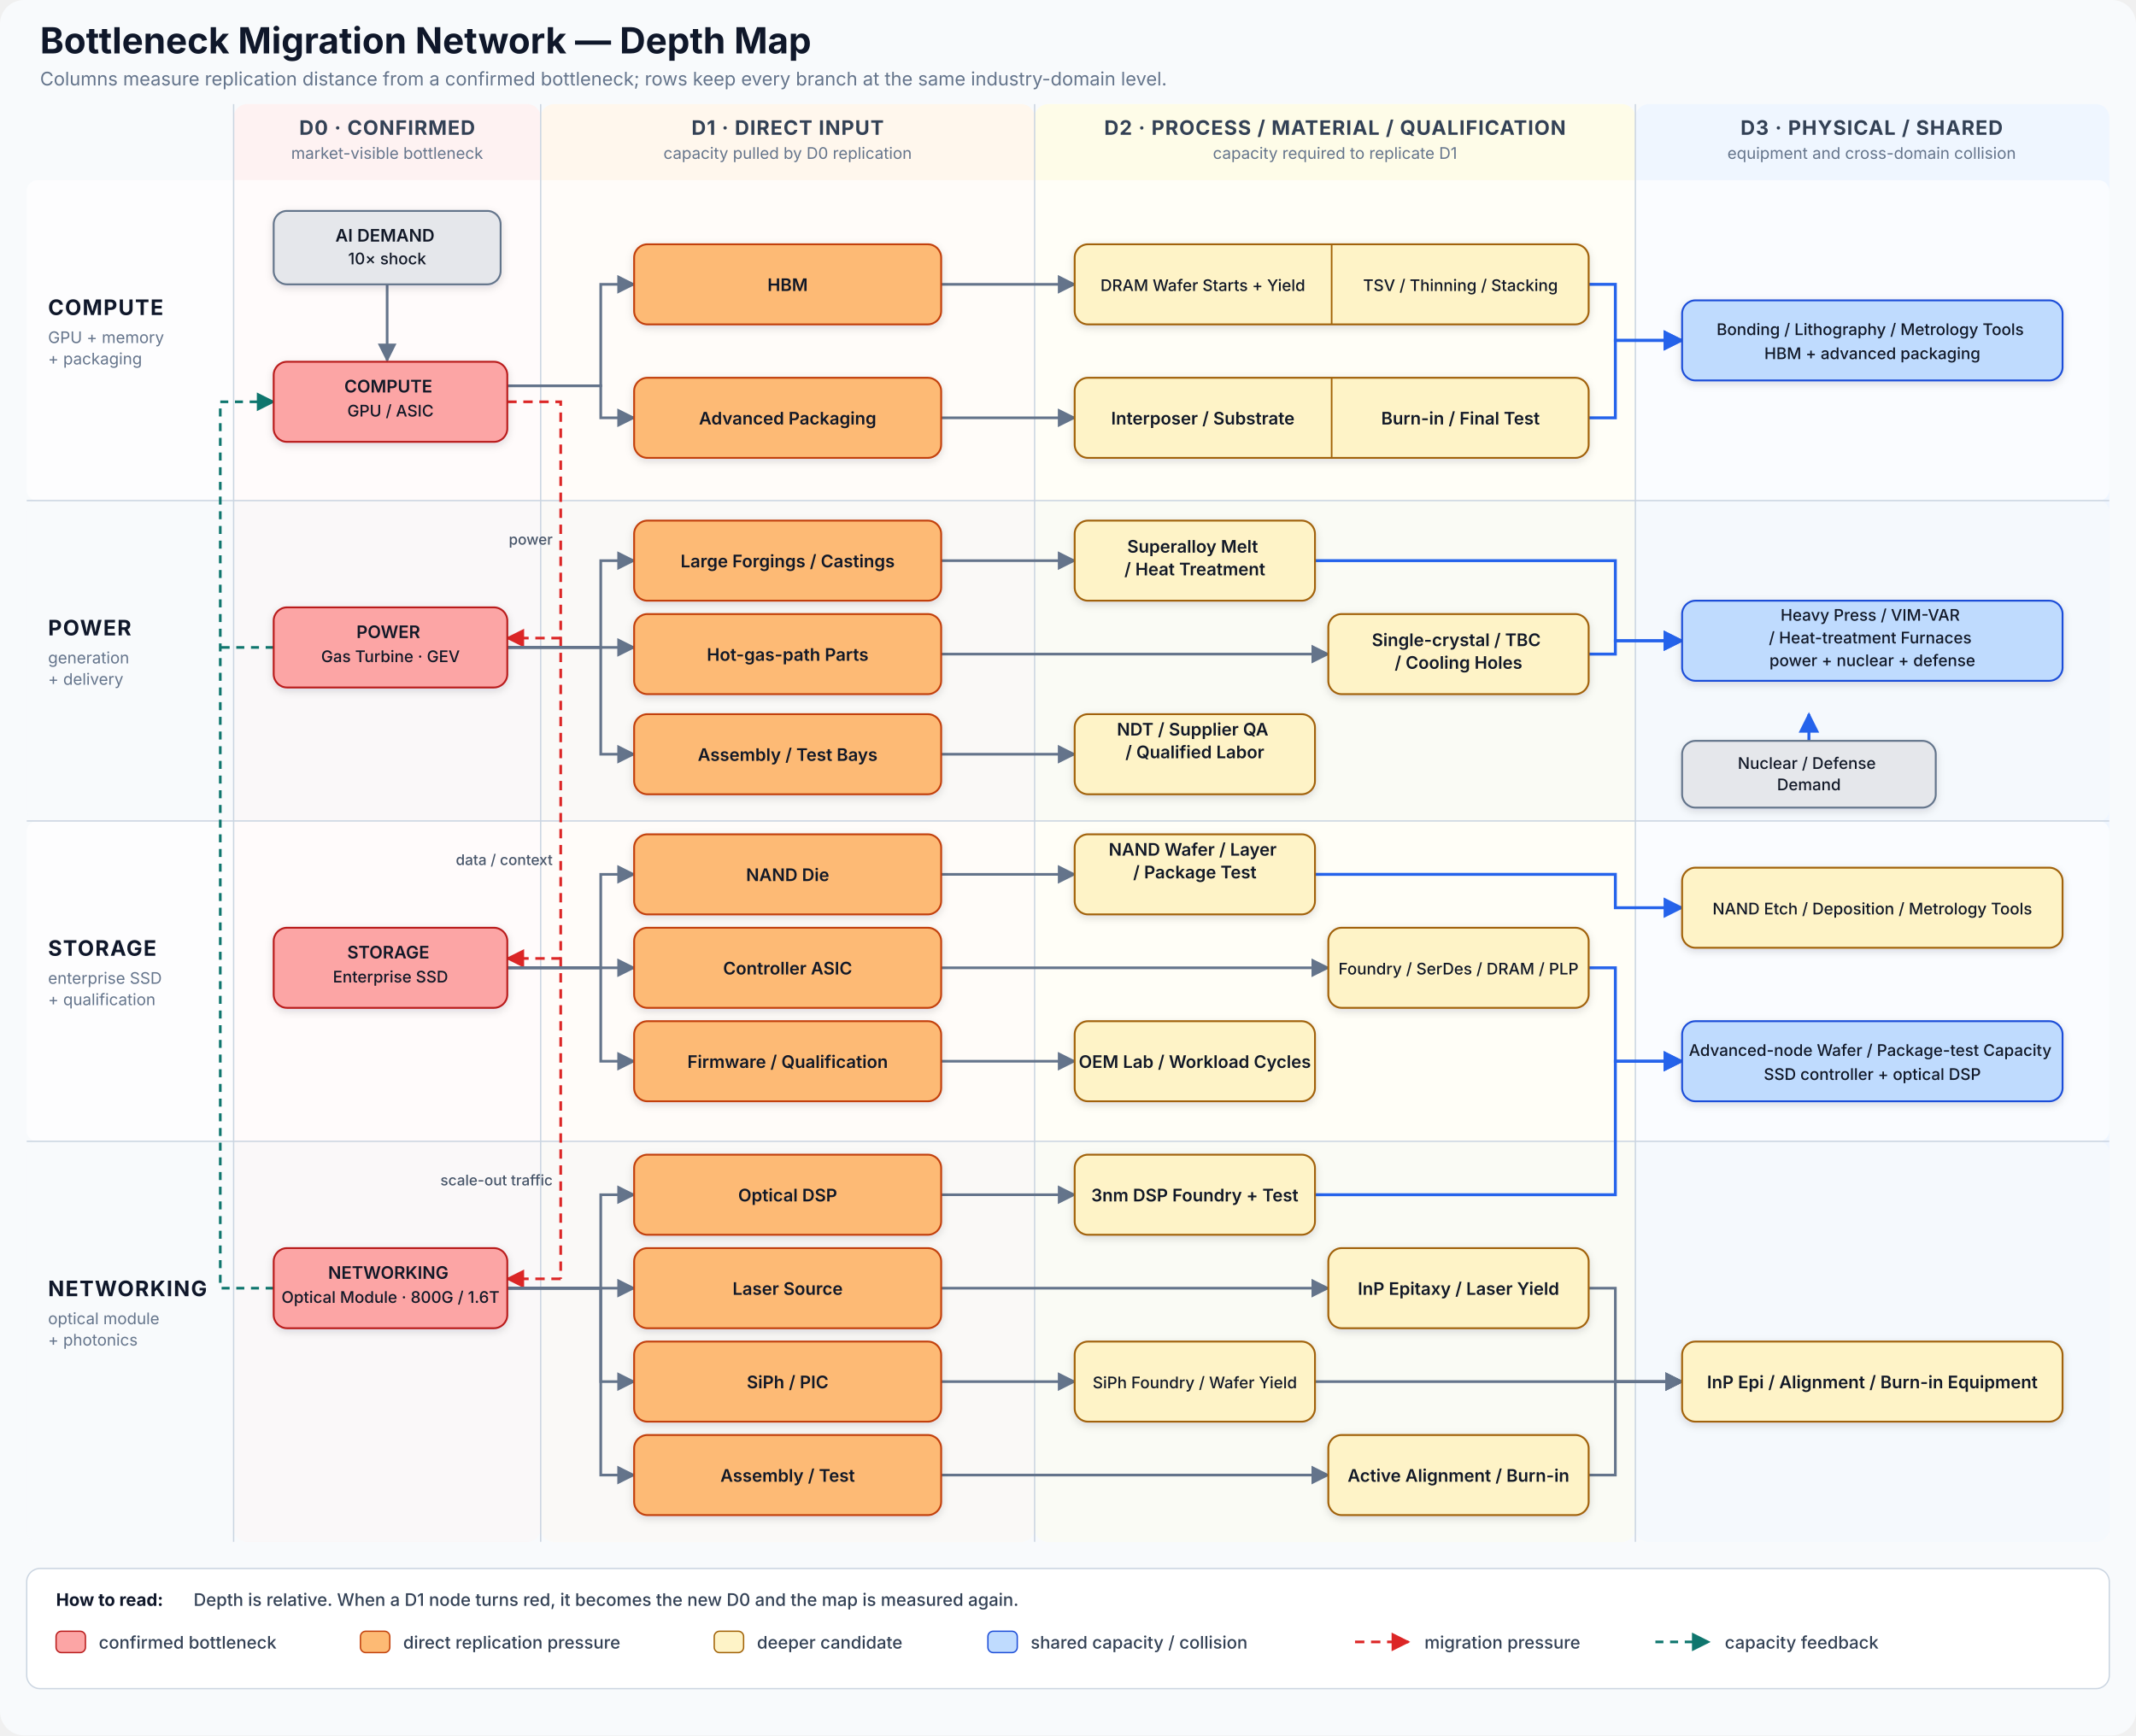
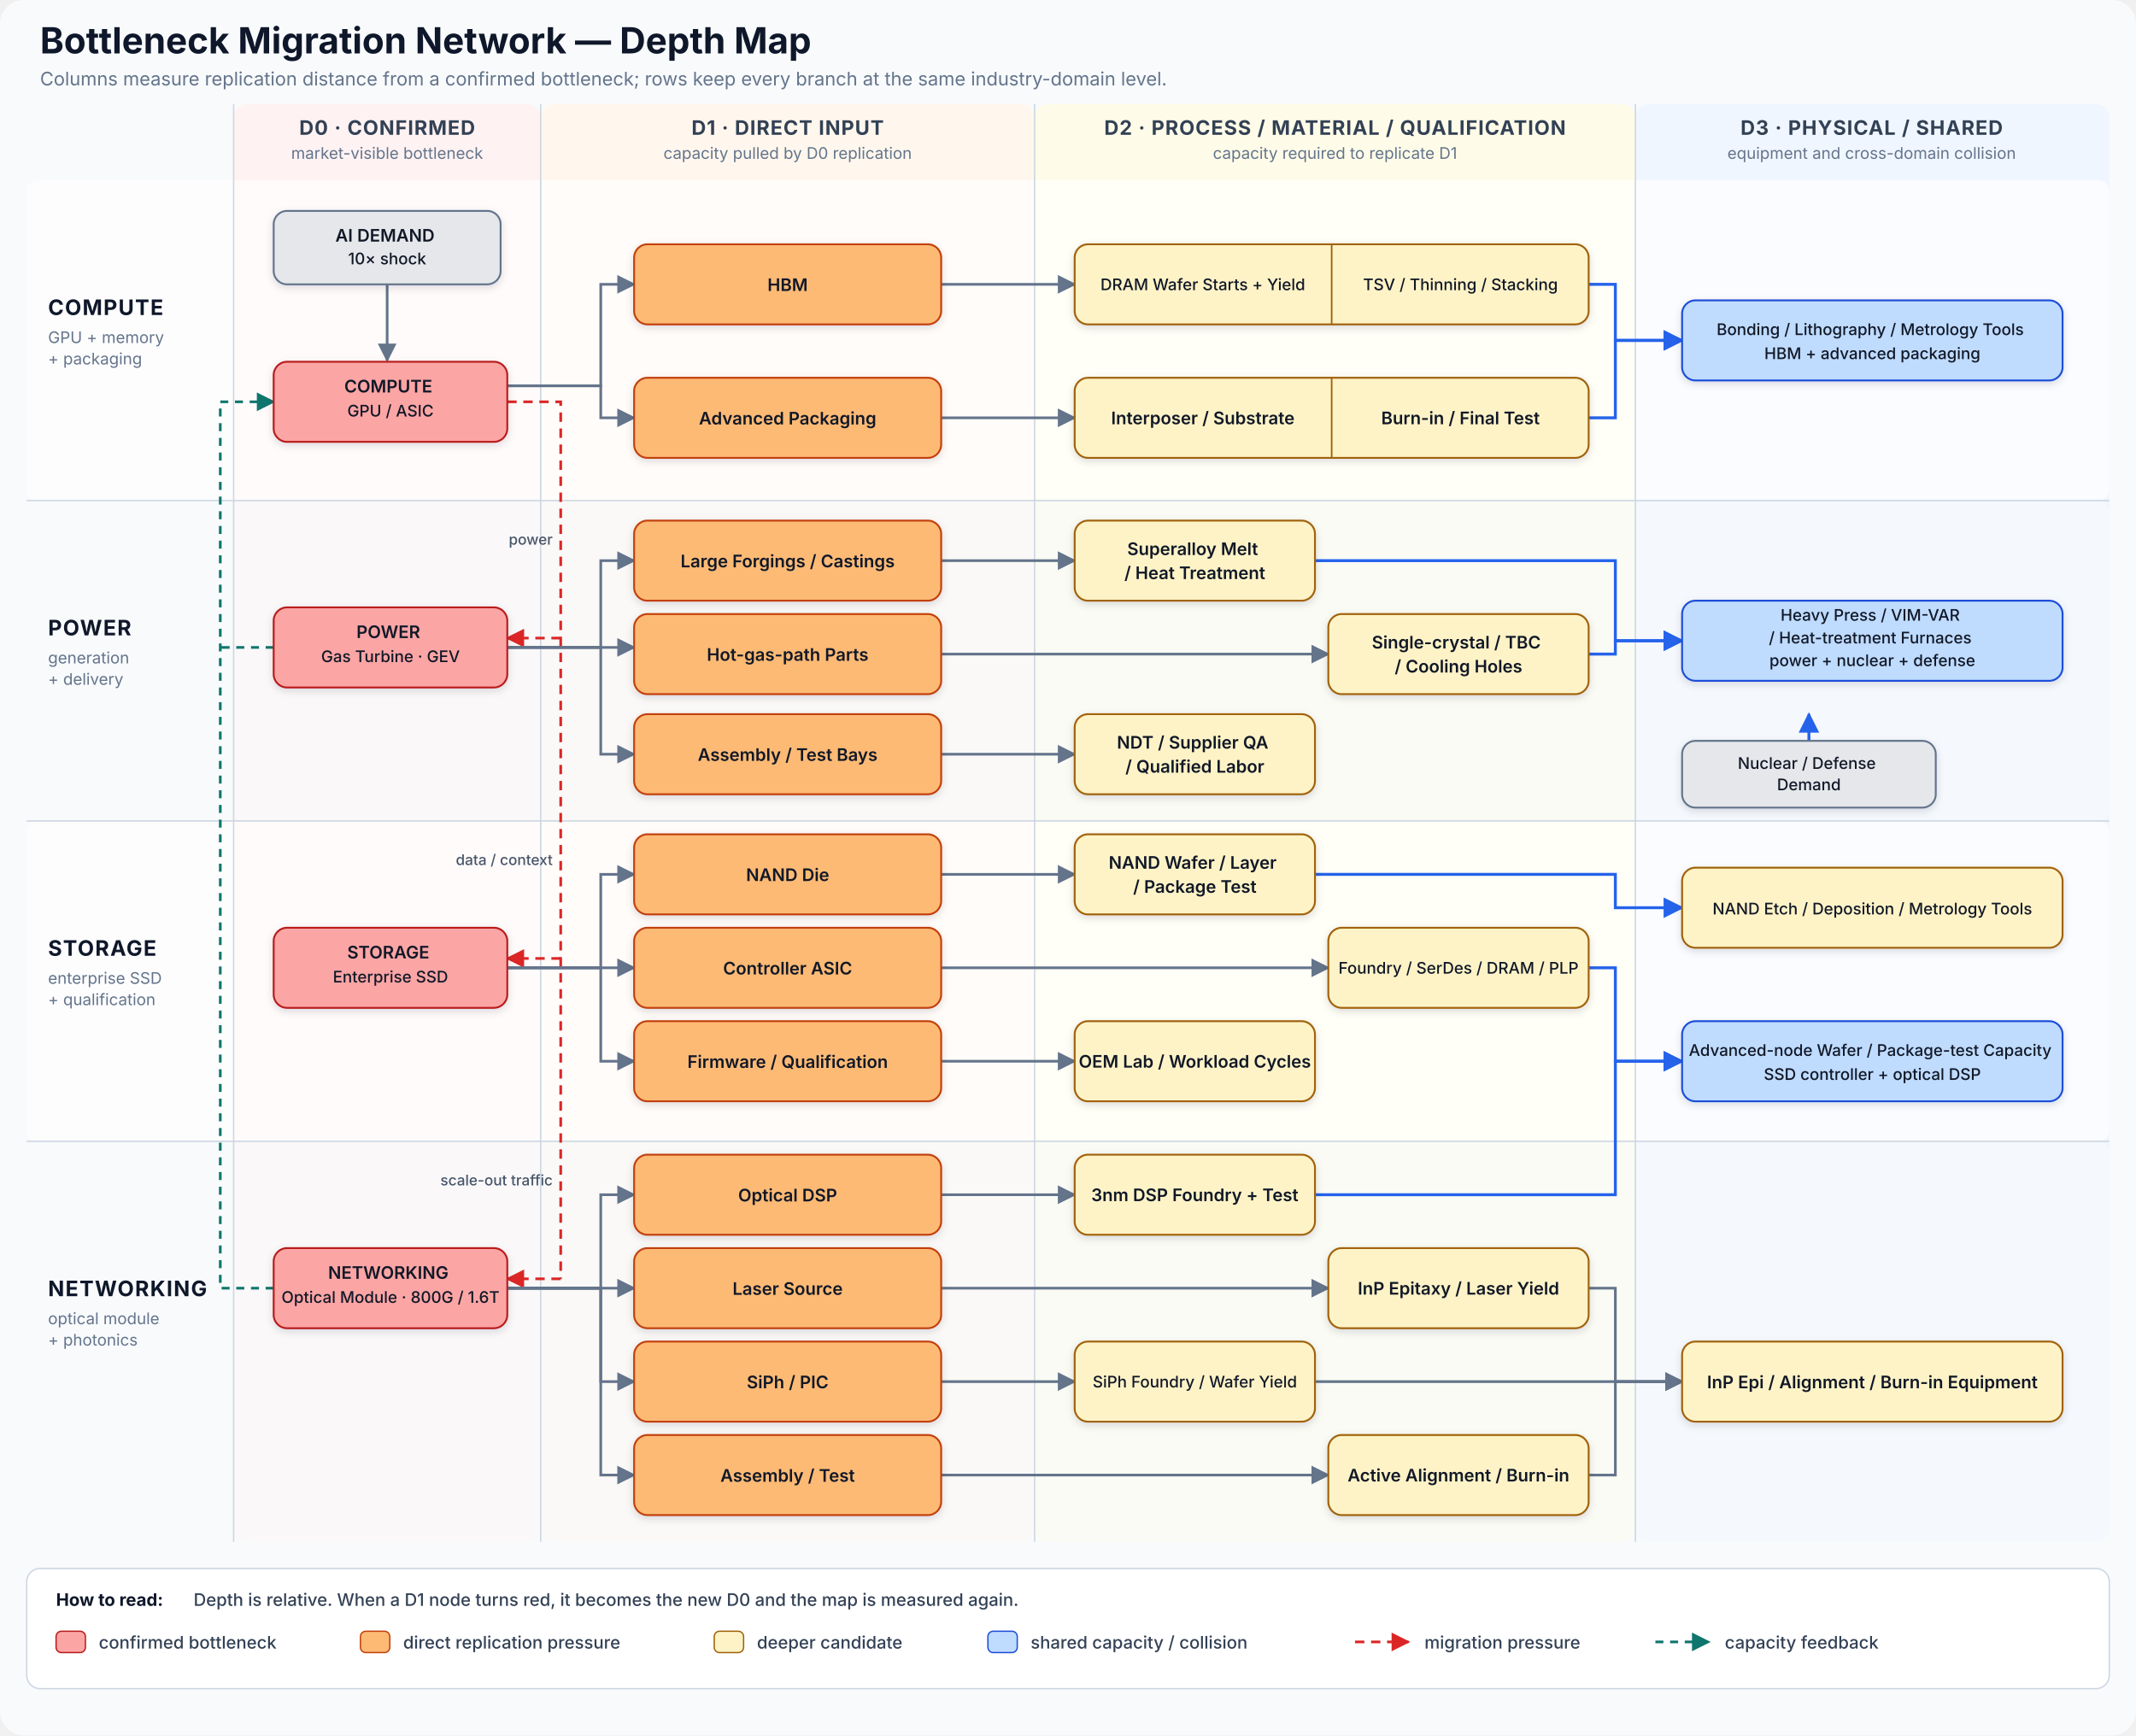
<svg xmlns="http://www.w3.org/2000/svg" width="1600" height="1300" viewBox="0 0 1600 1300" role="img" aria-labelledby="title desc">
  <defs>
    <filter id="shadow" x="-20%" y="-20%" width="140%" height="140%">
      <feDropShadow dx="0" dy="2" stdDeviation="3" flood-color="#0f172a" flood-opacity="0.14" />
    </filter>
    <marker id="arrow" viewBox="0 0 10 10" refX="9" refY="5" markerWidth="7" markerHeight="7" orient="auto-start-reverse">
      <path d="M 0 0 L 10 5 L 0 10 z" fill="#64748b" />
    </marker>
    <marker id="arrow-red" viewBox="0 0 10 10" refX="9" refY="5" markerWidth="7" markerHeight="7" orient="auto-start-reverse">
      <path d="M 0 0 L 10 5 L 0 10 z" fill="#dc2626" />
    </marker>
    <marker id="arrow-blue" viewBox="0 0 10 10" refX="9" refY="5" markerWidth="7" markerHeight="7" orient="auto-start-reverse">
      <path d="M 0 0 L 10 5 L 0 10 z" fill="#2563eb" />
    </marker>
    <marker id="arrow-teal" viewBox="0 0 10 10" refX="9" refY="5" markerWidth="7" markerHeight="7" orient="auto-start-reverse">
      <path d="M 0 0 L 10 5 L 0 10 z" fill="#0f766e" />
    </marker>
    <style>
      .canvas { fill: #f8fafc; }
      .grid { stroke: #cbd5e1; stroke-width: 1; }
      .lane-a { fill: #ffffff; }
      .lane-b { fill: #f8fafc; }
      .depth-0 { fill: #fef2f2; }
      .depth-1 { fill: #fff7ed; }
      .depth-2 { fill: #fefce8; }
      .depth-3 { fill: #eff6ff; }
      .title { font: 700 27px -apple-system, BlinkMacSystemFont, "Segoe UI", sans-serif; fill: #0f172a; }
      .subtitle { font: 400 14px -apple-system, BlinkMacSystemFont, "Segoe UI", sans-serif; fill: #64748b; }
      .depth-label { font: 700 15px -apple-system, BlinkMacSystemFont, "Segoe UI", sans-serif; fill: #334155; letter-spacing: 0.6px; }
      .depth-note { font: 400 12px -apple-system, BlinkMacSystemFont, "Segoe UI", sans-serif; fill: #64748b; }
      .lane-label { font: 700 16px -apple-system, BlinkMacSystemFont, "Segoe UI", sans-serif; fill: #0f172a; letter-spacing: 0.8px; }
      .lane-note { font: 400 12px -apple-system, BlinkMacSystemFont, "Segoe UI", sans-serif; fill: #64748b; }
      .node { stroke: #64748b; stroke-width: 1.4; rx: 10; filter: url(#shadow); }
      .confirmed { fill: #fca5a5; stroke: #b91c1c; }
      .direct { fill: #fdba74; stroke: #c2410c; }
      .candidate { fill: #fef3c7; stroke: #a16207; }
      .shared { fill: #bfdbfe; stroke: #1d4ed8; }
      .context { fill: #e5e7eb; stroke: #64748b; }
      .node-text { font: 600 13px -apple-system, BlinkMacSystemFont, "Segoe UI", sans-serif; fill: #111827; text-anchor: middle; }
      .node-small { font: 500 12px -apple-system, BlinkMacSystemFont, "Segoe UI", sans-serif; fill: #111827; text-anchor: middle; }
+       .node-center { dominant-baseline: middle; }
      .edge { fill: none; stroke: #64748b; stroke-width: 2; marker-end: url(#arrow); }
      .pressure { fill: none; stroke: #dc2626; stroke-width: 2; stroke-dasharray: 7 5; marker-end: url(#arrow-red); }
      .pressure-trunk { fill: none; stroke: #dc2626; stroke-width: 2; stroke-dasharray: 7 5; }
      .shared-edge { fill: none; stroke: #2563eb; stroke-width: 2.2; marker-end: url(#arrow-blue); }
      .feedback { fill: none; stroke: #0f766e; stroke-width: 2; stroke-dasharray: 6 5; marker-end: url(#arrow-teal); }
      .feedback-trunk { fill: none; stroke: #0f766e; stroke-width: 2; stroke-dasharray: 6 5; }
      .edge-label { font: 500 11px -apple-system, BlinkMacSystemFont, "Segoe UI", sans-serif; fill: #475569; }
      .legend { font: 500 13px -apple-system, BlinkMacSystemFont, "Segoe UI", sans-serif; fill: #334155; }
      .legend-strong { font: 700 13px -apple-system, BlinkMacSystemFont, "Segoe UI", sans-serif; fill: #0f172a; }
    </style>
  </defs>
  <rect class="canvas" width="1600" height="1300" rx="18" />
  <text class="title" x="30" y="40">Bottleneck Migration Network — Depth Map</text>
  <text class="subtitle" x="30" y="64">Columns measure replication distance from a confirmed bottleneck; rows keep every branch at the same industry-domain level.</text>
  <rect class="depth-0" x="175" y="78" width="230" height="1077" rx="10" />
  <rect class="depth-1" x="405" y="78" width="370" height="1077" rx="10" />
  <rect class="depth-2" x="775" y="78" width="450" height="1077" rx="10" />
  <rect class="depth-3" x="1225" y="78" width="355" height="1077" rx="10" />
  <text class="depth-label" x="290" y="101" text-anchor="middle">D0 · CONFIRMED</text>
  <text class="depth-note" x="290" y="119" text-anchor="middle">market-visible bottleneck</text>
  <text class="depth-label" x="590" y="101" text-anchor="middle">D1 · DIRECT INPUT</text>
  <text class="depth-note" x="590" y="119" text-anchor="middle">capacity pulled by D0 replication</text>
  <text class="depth-label" x="1000" y="101" text-anchor="middle">D2 · PROCESS / MATERIAL / QUALIFICATION</text>
  <text class="depth-note" x="1000" y="119" text-anchor="middle">capacity required to replicate D1</text>
  <text class="depth-label" x="1402" y="101" text-anchor="middle">D3 · PHYSICAL / SHARED</text>
  <text class="depth-note" x="1402" y="119" text-anchor="middle">equipment and cross-domain collision</text>
  <rect class="lane-a" x="20" y="135" width="1560" height="240" rx="8" opacity="0.66" />
  <rect class="lane-b" x="20" y="375" width="1560" height="240" rx="8" opacity="0.66" />
  <rect class="lane-a" x="20" y="615" width="1560" height="240" rx="8" opacity="0.66" />
  <rect class="lane-b" x="20" y="855" width="1560" height="300" rx="8" opacity="0.66" />
  <line class="grid" x1="20" y1="375" x2="1580" y2="375" />
  <line class="grid" x1="20" y1="615" x2="1580" y2="615" />
  <line class="grid" x1="20" y1="855" x2="1580" y2="855" />
  <line class="grid" x1="175" y1="78" x2="175" y2="1155" />
  <line class="grid" x1="405" y1="78" x2="405" y2="1155" />
  <line class="grid" x1="775" y1="78" x2="775" y2="1155" />
  <line class="grid" x1="1225" y1="78" x2="1225" y2="1155" />
  <text class="lane-label" x="36" y="236">COMPUTE</text>
  <text class="lane-note" x="36" y="257">GPU + memory</text>
  <text class="lane-note" x="36" y="273">+ packaging</text>
  <text class="lane-label" x="36" y="476">POWER</text>
  <text class="lane-note" x="36" y="497">generation</text>
  <text class="lane-note" x="36" y="513">+ delivery</text>
  <text class="lane-label" x="36" y="716">STORAGE</text>
  <text class="lane-note" x="36" y="737">enterprise SSD</text>
  <text class="lane-note" x="36" y="753">+ qualification</text>
  <text class="lane-label" x="36" y="971">NETWORKING</text>
  <text class="lane-note" x="36" y="992">optical module</text>
  <text class="lane-note" x="36" y="1008">+ photonics</text>
  <path class="edge" d="M290 213 V270" />
  <path class="pressure-trunk" d="M380 301 H420 V958" />
  <path class="pressure" d="M420 478 H380" />
  <path class="pressure" d="M420 718 H380" />
  <path class="pressure" d="M420 958 H380" />
  <text class="edge-label" x="414" y="408" text-anchor="end">power</text>
  <text class="edge-label" x="414" y="648" text-anchor="end">data / context</text>
  <text class="edge-label" x="414" y="888" text-anchor="end">scale-out traffic</text>
  <path class="feedback-trunk" d="M205 485 H165 M205 965 H165 V301" />
  <path class="feedback" d="M165 301 H205" />
  <path class="edge" d="M380 289 H450 V213 H475" />
  <path class="edge" d="M380 289 H450 V313 H475" />
  <path class="edge" d="M705 213 H805" />
  <path class="edge" d="M705 313 H805" />
  <path class="shared-edge" d="M1190 213 H1210 V255 H1260" />
  <path class="shared-edge" d="M1190 313 H1210 V255 H1260" />
  <path class="edge" d="M380 485 H450 V420 H475" />
  <path class="edge" d="M380 485 H475" />
  <path class="edge" d="M380 485 H450 V565 H475" />
  <path class="edge" d="M705 420 H805" />
  <path class="edge" d="M705 490 H995" />
  <path class="edge" d="M705 565 H805" />
  <path class="shared-edge" d="M985 420 H1210 V480 H1260" />
  <path class="shared-edge" d="M1190 490 H1210 V480 H1260" />
  <path class="shared-edge" d="M1355 590 V535" />
  <path class="edge" d="M380 725 H450 V655 H475" />
  <path class="edge" d="M380 725 H475" />
  <path class="edge" d="M380 725 H450 V795 H475" />
  <path class="edge" d="M705 655 H805" />
  <path class="edge" d="M705 725 H995" />
  <path class="edge" d="M705 795 H805" />
  <path class="shared-edge" d="M985 655 H1210 V680 H1260" />
  <path class="shared-edge" d="M1190 725 H1210 V795 H1260" />
  <path class="edge" d="M380 965 H450 V895 H475" />
  <path class="edge" d="M380 965 H475" />
  <path class="edge" d="M380 965 H450 V1035 H475" />
  <path class="edge" d="M380 965 H450 V1105 H475" />
  <path class="edge" d="M705 895 H805" />
  <path class="edge" d="M705 965 H995" />
  <path class="edge" d="M705 1035 H805" />
  <path class="edge" d="M705 1105 H995" />
  <path class="shared-edge" d="M985 895 H1210 V795 H1260" />
  <path class="edge" d="M1190 965 H1210 V1035 H1260" />
  <path class="edge" d="M985 1035 H1260" />
  <path class="edge" d="M1190 1105 H1210 V1035 H1260" />
  <rect class="node context" x="205" y="158" width="170" height="55" />
  <text class="node-text" x="290" y="181">
    <tspan x="290">AI DEMAND</tspan>
    <tspan class="node-small" x="290" dy="17">10× shock</tspan>
  </text>
  <rect class="node confirmed" x="205" y="271" width="175" height="60" />
  <text class="node-text" x="292.5" y="294">
    <tspan x="292.5">COMPUTE</tspan>
    <tspan class="node-small" x="292.5" dy="18">GPU / ASIC</tspan>
  </text>
  <rect class="node confirmed" x="205" y="455" width="175" height="60" />
  <text class="node-text" x="292.5" y="478">
    <tspan x="292.5">POWER</tspan>
    <tspan class="node-small" x="292.5" dy="18">Gas Turbine · GEV</tspan>
  </text>
  <rect class="node confirmed" x="205" y="695" width="175" height="60" />
  <text class="node-text" x="292.5" y="718">
    <tspan x="292.5">STORAGE</tspan>
    <tspan class="node-small" x="292.5" dy="18">Enterprise SSD</tspan>
  </text>
  <rect class="node confirmed" x="205" y="935" width="175" height="60" />
  <text class="node-text" x="292.5" y="958">
    <tspan x="292.5">NETWORKING</tspan>
    <tspan class="node-small" x="292.5" dy="18">Optical Module · 800G / 1.6T</tspan>
  </text>
  <rect class="node direct" x="475" y="183" width="230" height="60" />
  <text class="node-text" x="590" y="218">HBM</text>
  <rect class="node direct" x="475" y="283" width="230" height="60" />
  <text class="node-text" x="590" y="318">Advanced Packaging</text>
  <rect class="node direct" x="475" y="390" width="230" height="60" />
  <text class="node-text" x="590" y="425">Large Forgings / Castings</text>
  <rect class="node direct" x="475" y="460" width="230" height="60" />
  <text class="node-text" x="590" y="495">Hot-gas-path Parts</text>
  <rect class="node direct" x="475" y="535" width="230" height="60" />
  <text class="node-text" x="590" y="570">Assembly / Test Bays</text>
  <rect class="node direct" x="475" y="625" width="230" height="60" />
  <text class="node-text" x="590" y="660">NAND Die</text>
  <rect class="node direct" x="475" y="695" width="230" height="60" />
  <text class="node-text" x="590" y="730">Controller ASIC</text>
  <rect class="node direct" x="475" y="765" width="230" height="60" />
  <text class="node-text" x="590" y="800">Firmware / Qualification</text>
  <rect class="node direct" x="475" y="865" width="230" height="60" />
  <text class="node-text" x="590" y="900">Optical DSP</text>
  <rect class="node direct" x="475" y="935" width="230" height="60" />
  <text class="node-text" x="590" y="970">Laser Source</text>
  <rect class="node direct" x="475" y="1005" width="230" height="60" />
  <text class="node-text" x="590" y="1040">SiPh / PIC</text>
  <rect class="node direct" x="475" y="1075" width="230" height="60" />
  <text class="node-text" x="590" y="1110">Assembly / Test</text>
  <rect class="node candidate" x="805" y="183" width="385" height="60" />
  <line x1="997.5" y1="183" x2="997.5" y2="243" stroke="#a16207" stroke-width="1.2" />
-   <text class="node-small" x="901" y="218">DRAM Wafer Starts + Yield</text>
-   <text class="node-small" x="1094" y="218">TSV / Thinning / Stacking</text>
+   <text class="node-small node-center" x="901" y="213">DRAM Wafer Starts + Yield</text>
+   <text class="node-small node-center" x="1094" y="213">TSV / Thinning / Stacking</text>
  <rect class="node candidate" x="805" y="283" width="385" height="60" />
  <line x1="997.5" y1="283" x2="997.5" y2="343" stroke="#a16207" stroke-width="1.2" />
-   <text class="node-text" x="901" y="318">Interposer / Substrate</text>
-   <text class="node-text" x="1094" y="318">Burn-in / Final Test</text>
+   <text class="node-text node-center" x="901" y="313">Interposer / Substrate</text>
+   <text class="node-text node-center" x="1094" y="313">Burn-in / Final Test</text>
  <rect class="node candidate" x="805" y="390" width="180" height="60" />
-   <text class="node-text" x="895" y="414">
-     <tspan x="895">Superalloy Melt</tspan>
-     <tspan x="895" dy="17">/ Heat Treatment</tspan>
+   <text class="node-text node-center" x="895">
+     <tspan x="895" y="411">Superalloy Melt</tspan>
+     <tspan x="895" y="429">/ Heat Treatment</tspan>
  </text>
  <rect class="node candidate" x="995" y="460" width="195" height="60" />
-   <text class="node-text" x="1092.5" y="484">
-     <tspan x="1092.5">Single-crystal / TBC</tspan>
-     <tspan x="1092.5" dy="17">/ Cooling Holes</tspan>
+   <text class="node-text node-center" x="1092.5">
+     <tspan x="1092.5" y="481">Single-crystal / TBC</tspan>
+     <tspan x="1092.5" y="499">/ Cooling Holes</tspan>
  </text>
  <rect class="node candidate" x="805" y="535" width="180" height="60" />
-   <text class="node-text" x="895" y="551">
-     <tspan x="895">NDT / Supplier QA</tspan>
-     <tspan x="895" dy="17">/ Qualified Labor</tspan>
+   <text class="node-text node-center" x="895">
+     <tspan x="895" y="556">NDT / Supplier QA</tspan>
+     <tspan x="895" y="574">/ Qualified Labor</tspan>
  </text>
  <rect class="node candidate" x="805" y="625" width="180" height="60" />
-   <text class="node-text" x="895" y="641">
-     <tspan x="895">NAND Wafer / Layer</tspan>
-     <tspan x="895" dy="17">/ Package Test</tspan>
+   <text class="node-text node-center" x="895">
+     <tspan x="895" y="646">NAND Wafer / Layer</tspan>
+     <tspan x="895" y="664">/ Package Test</tspan>
  </text>
  <rect class="node candidate" x="995" y="695" width="195" height="60" />
-   <text class="node-small" x="1092.5" y="730">Foundry / SerDes / DRAM / PLP</text>
+   <text class="node-small node-center" x="1092.5" y="725">Foundry / SerDes / DRAM / PLP</text>
  <rect class="node candidate" x="805" y="765" width="180" height="60" />
-   <text class="node-text" x="895" y="800">OEM Lab / Workload Cycles</text>
+   <text class="node-text node-center" x="895" y="795">OEM Lab / Workload Cycles</text>
  <rect class="node candidate" x="805" y="865" width="180" height="60" />
-   <text class="node-text" x="895" y="900">3nm DSP Foundry + Test</text>
+   <text class="node-text node-center" x="895" y="895">3nm DSP Foundry + Test</text>
  <rect class="node candidate" x="995" y="935" width="195" height="60" />
-   <text class="node-text" x="1092.5" y="970">InP Epitaxy / Laser Yield</text>
+   <text class="node-text node-center" x="1092.5" y="965">InP Epitaxy / Laser Yield</text>
  <rect class="node candidate" x="805" y="1005" width="180" height="60" />
-   <text class="node-small" x="895" y="1040">SiPh Foundry / Wafer Yield</text>
+   <text class="node-small node-center" x="895" y="1035">SiPh Foundry / Wafer Yield</text>
  <rect class="node candidate" x="995" y="1075" width="195" height="60" />
-   <text class="node-text" x="1092.5" y="1110">Active Alignment / Burn-in</text>
+   <text class="node-text node-center" x="1092.5" y="1105">Active Alignment / Burn-in</text>
  <rect class="node shared" x="1260" y="225" width="285" height="60" />
  <text class="node-small" x="1402.5" y="251">
    <tspan x="1402.5">Bonding / Lithography / Metrology Tools</tspan>
    <tspan x="1402.5" dy="18">HBM + advanced packaging</tspan>
  </text>
  <rect class="node shared" x="1260" y="450" width="285" height="60" />
  <text class="node-small" x="1402.5" y="465">
    <tspan x="1402.5">Heavy Press / VIM-VAR</tspan>
    <tspan x="1402.5" dy="17">/ Heat-treatment Furnaces</tspan>
    <tspan x="1402.5" dy="17">power + nuclear + defense</tspan>
  </text>
  <rect class="node context" x="1260" y="555" width="190" height="50" />
  <text class="node-small" x="1355" y="576">
    <tspan x="1355">Nuclear / Defense</tspan>
    <tspan x="1355" dy="16">Demand</tspan>
  </text>
  <rect class="node candidate" x="1260" y="650" width="285" height="60" />
  <text class="node-small" x="1402.5" y="685">NAND Etch / Deposition / Metrology Tools</text>
  <rect class="node shared" x="1260" y="765" width="285" height="60" />
  <text class="node-small" x="1402.5" y="791">
    <tspan x="1402.5">Advanced-node Wafer / Package-test Capacity</tspan>
    <tspan x="1402.5" dy="18">SSD controller + optical DSP</tspan>
  </text>
  <rect class="node candidate" x="1260" y="1005" width="285" height="60" />
  <text class="node-text" x="1402.5" y="1040">InP Epi / Alignment / Burn-in Equipment</text>
  <rect x="20" y="1175" width="1560" height="90" rx="10" fill="#ffffff" stroke="#cbd5e1" />
  <text class="legend-strong" x="42" y="1203">How to read:</text>
  <text class="legend" x="145" y="1203">Depth is relative. When a D1 node turns red, it becomes the new D0 and the map is measured again.</text>
  <rect x="42" y="1222" width="22" height="16" rx="4" class="confirmed" />
  <text class="legend" x="74" y="1235">confirmed bottleneck</text>
  <rect x="270" y="1222" width="22" height="16" rx="4" class="direct" />
  <text class="legend" x="302" y="1235">direct replication pressure</text>
  <rect x="535" y="1222" width="22" height="16" rx="4" class="candidate" />
  <text class="legend" x="567" y="1235">deeper candidate</text>
  <rect x="740" y="1222" width="22" height="16" rx="4" class="shared" />
  <text class="legend" x="772" y="1235">shared capacity / collision</text>
  <line x1="1015" y1="1230" x2="1055" y2="1230" class="pressure" />
  <text class="legend" x="1067" y="1235">migration pressure</text>
  <line x1="1240" y1="1230" x2="1280" y2="1230" class="feedback" />
  <text class="legend" x="1292" y="1235">capacity feedback</text>
</svg>
